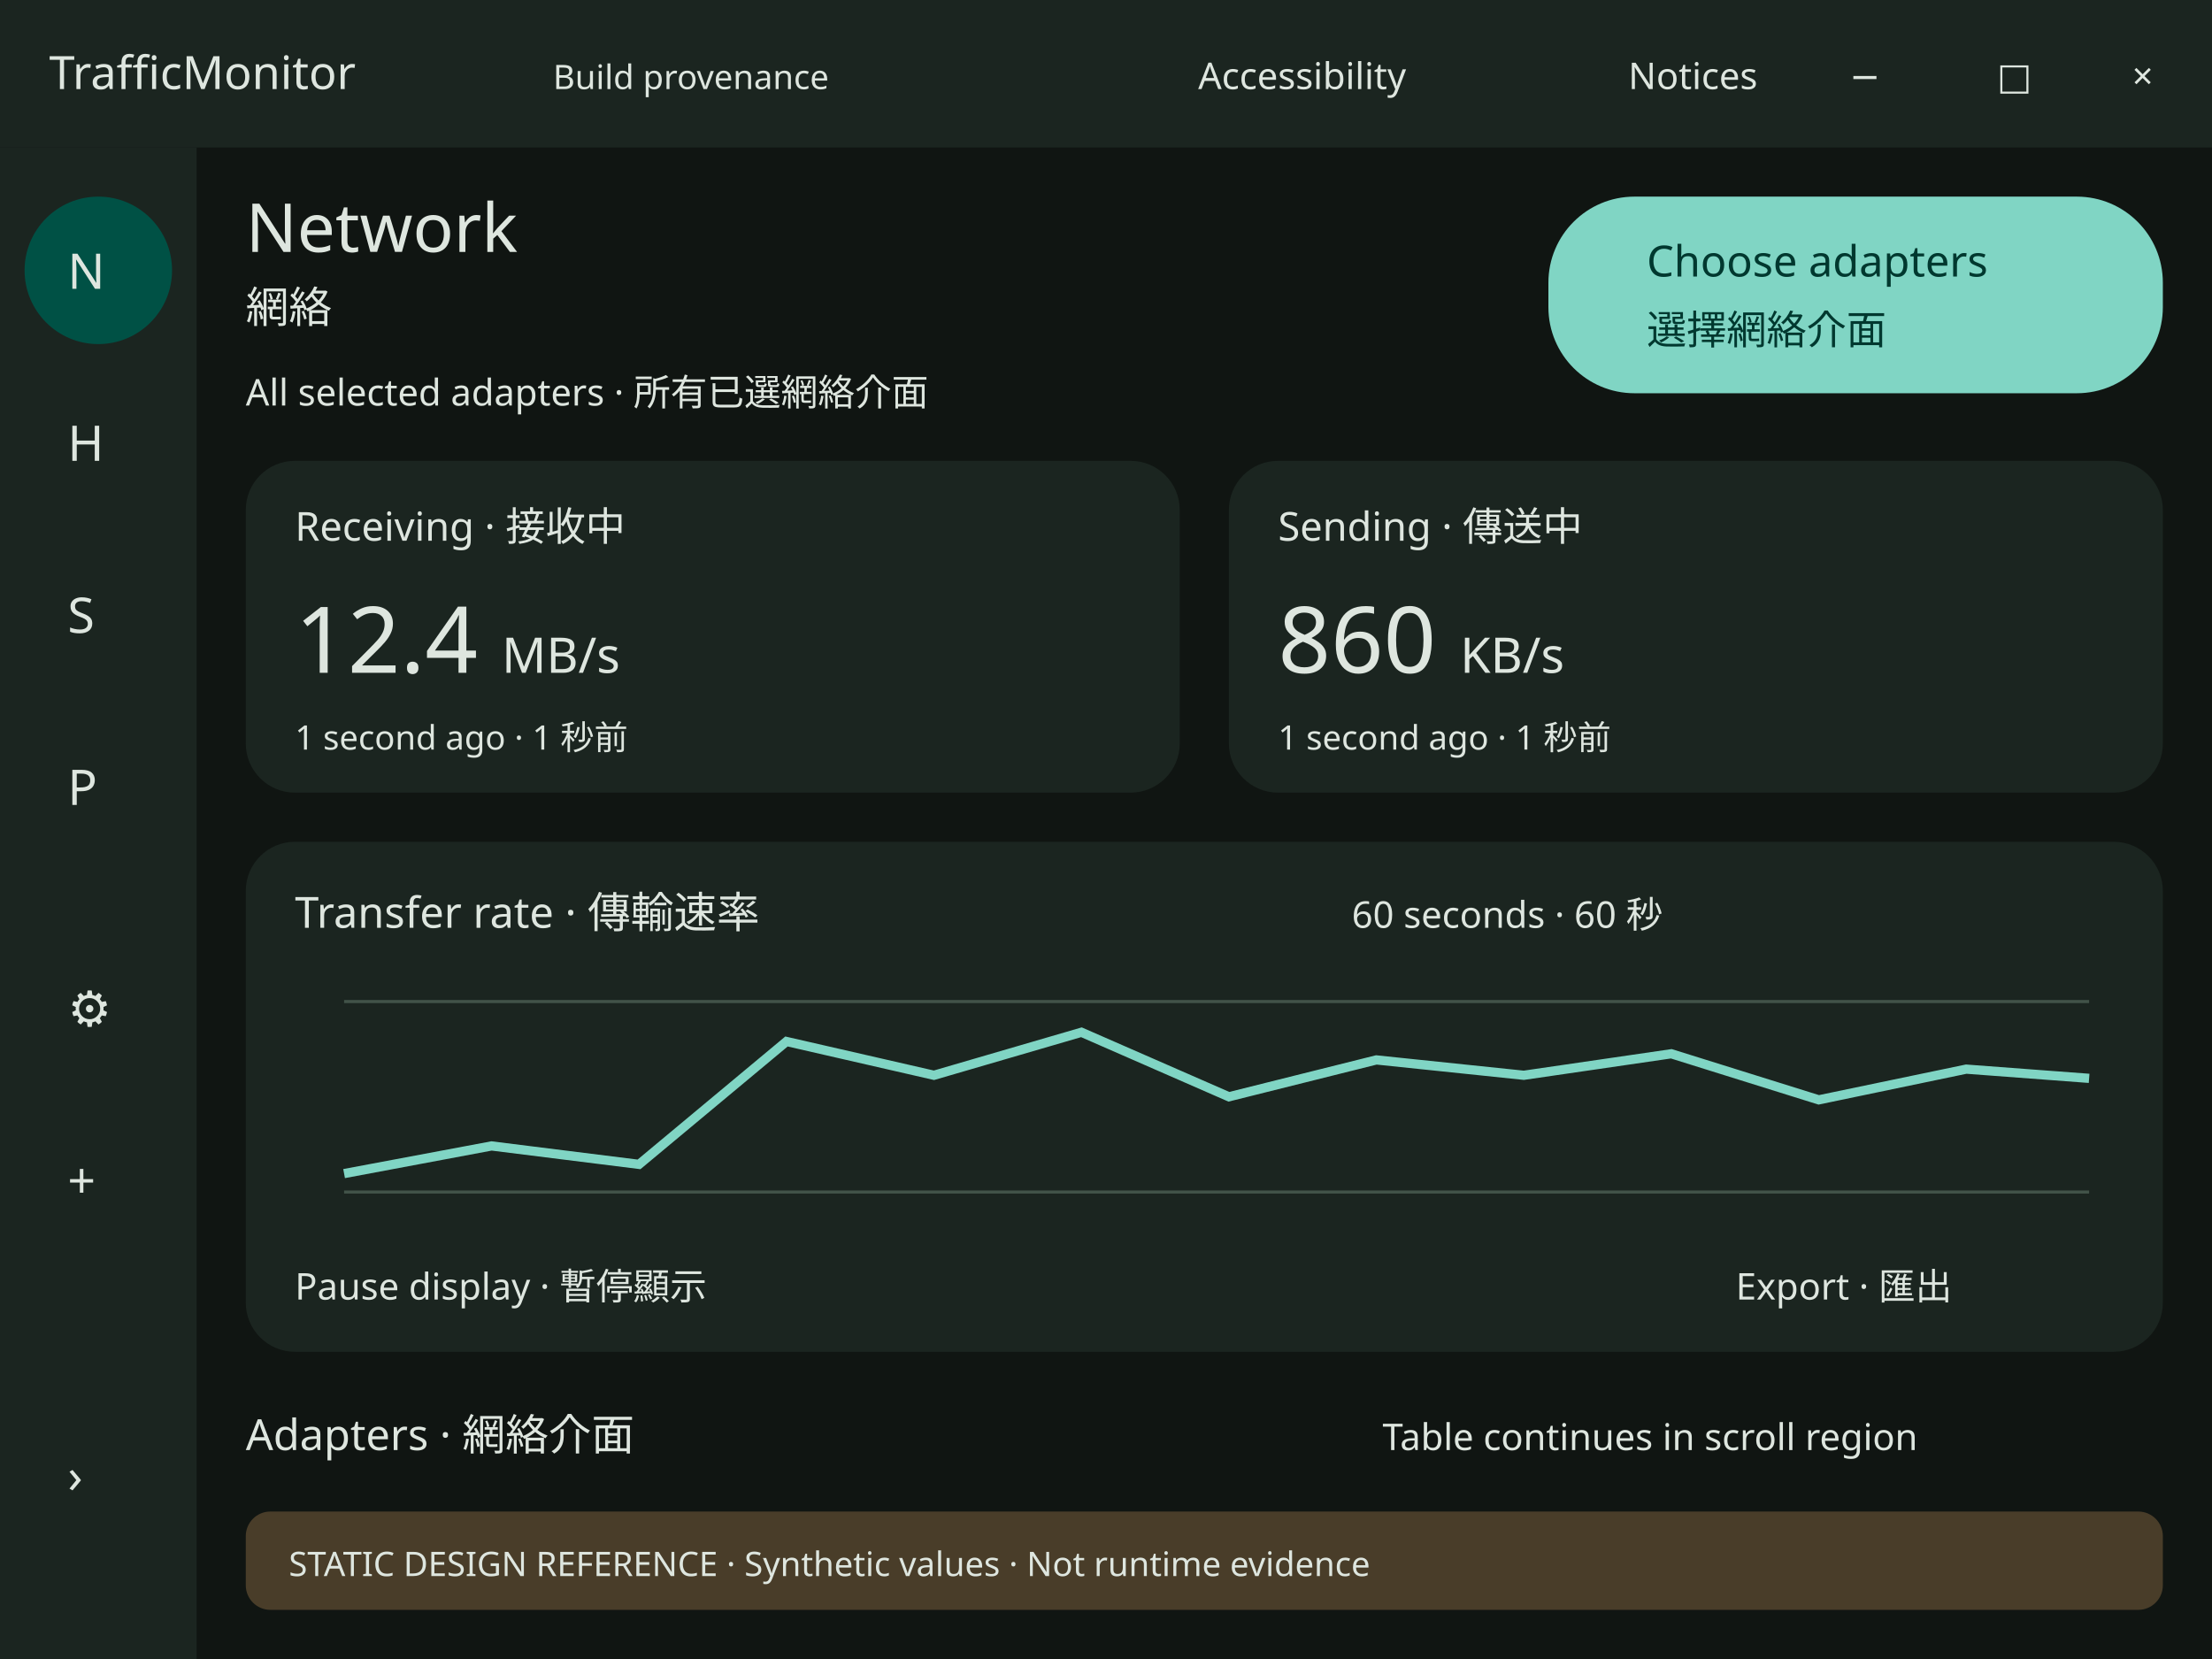
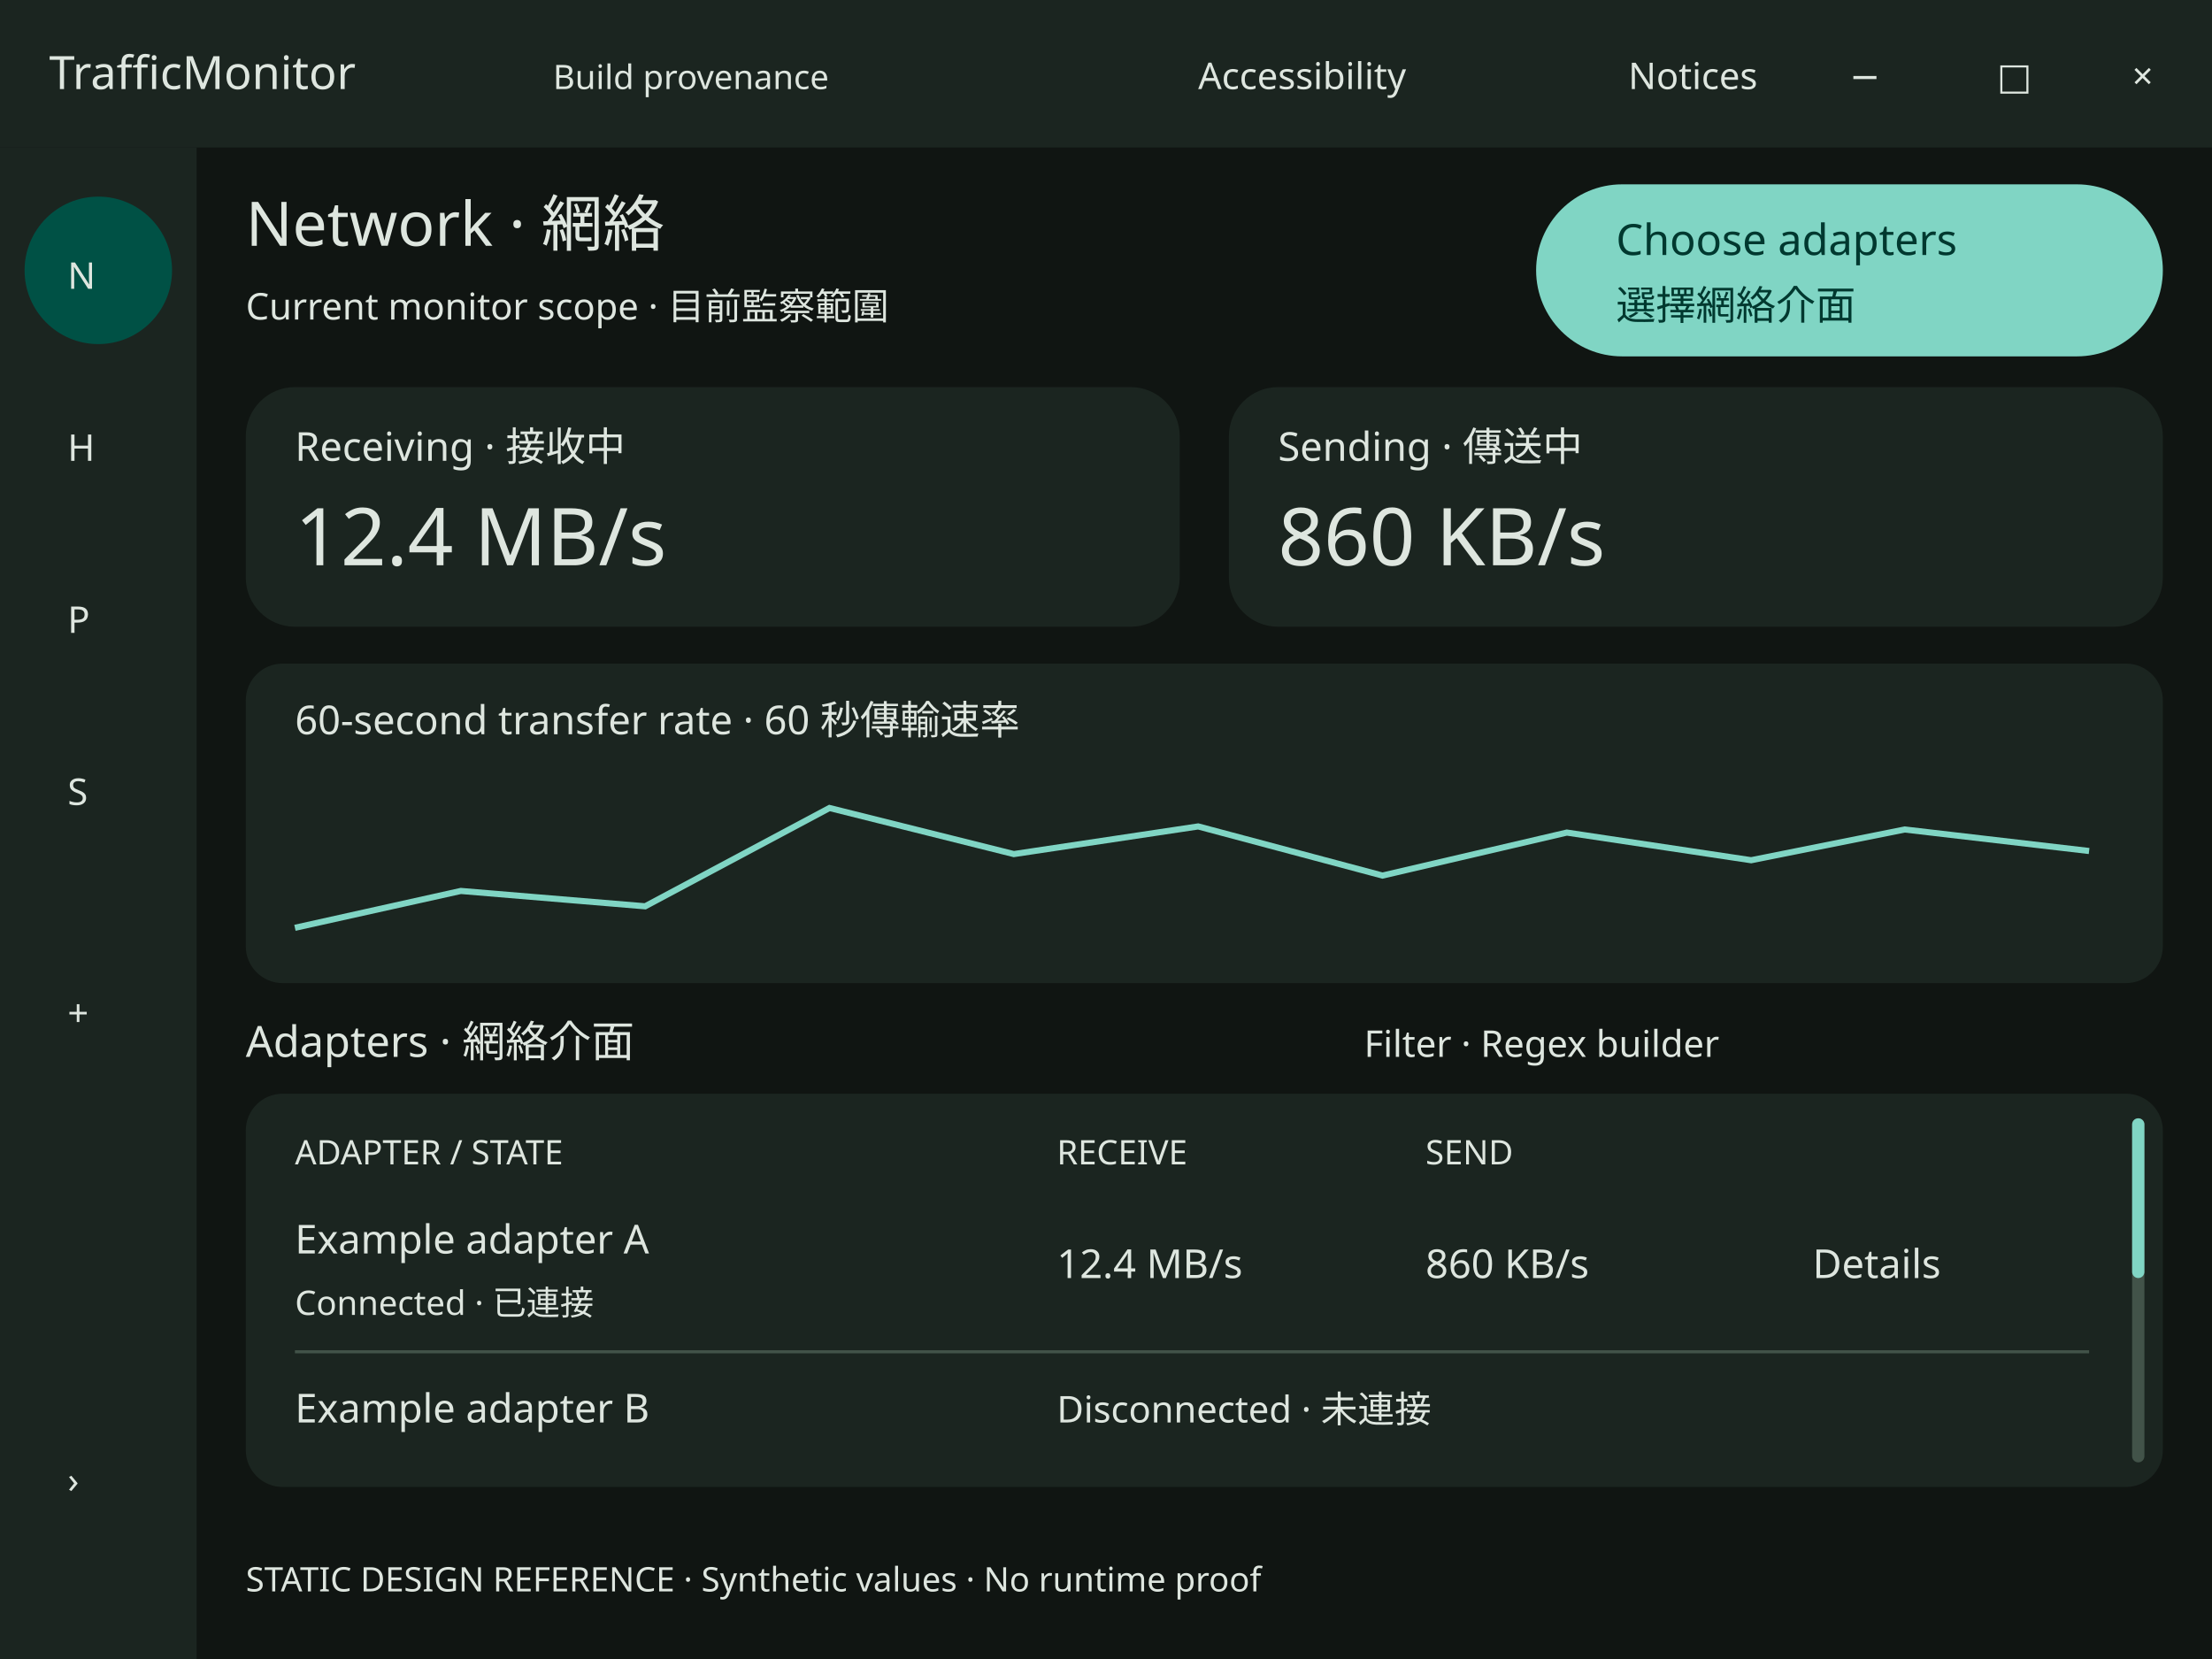
<svg xmlns="http://www.w3.org/2000/svg" width="720" height="540" viewBox="0 0 720 540" role="img" aria-labelledby="title desc">
  <rect width="720" height="540" fill="#101512" />
  <g font-family="Segoe UI, Microsoft JhengHei, sans-serif" fill="#DEE6DF">
    <rect width="720" height="48" fill="#1B2520" />
    <text x="16" y="29" font-size="15">TrafficMonitor</text>
    <text x="180" y="29" font-size="11">Build provenance</text>
    <text x="390" y="29" font-size="12">Accessibility</text>
    <text x="530" y="29" font-size="12">Notices</text>
    <text x="602" y="29">−</text>
    <text x="650" y="29">□</text>
    <text x="694" y="29">×</text>
    <rect y="48" width="64" height="492" fill="#1B2520" />
    <rect x="8" y="64" width="48" height="48" rx="24" fill="#005145" />
-     <text x="22" y="94" font-size="16">N</text>
-     <text x="22" y="150" font-size="16">H</text>
-     <text x="22" y="206" font-size="16">S</text>
-     <text x="22" y="262" font-size="16">P</text>
-     <text x="22" y="334" font-size="16">⚙</text>
-     <text x="22" y="390" font-size="16">+</text>
-     <text x="22" y="486" font-size="16">›</text>
-     <text x="80" y="82" font-size="22">Network</text>
-     <text x="80" y="105" font-size="14">網絡</text>
-     <text x="80" y="132" font-size="12">All selected adapters · 所有已選網絡介面</text>
-     <rect x="504" y="64" width="200" height="64" rx="28" fill="#80D5C4" />
-     <text x="536" y="90" font-size="14" fill="#00382F">Choose adapters</text>
-     <text x="536" y="112" font-size="13" fill="#00382F">選擇網絡介面</text>
-     <rect x="80" y="150" width="304" height="108" rx="16" fill="#1B2520" />
-     <text x="96" y="176" font-size="13">Receiving · 接收中</text>
-     <text x="96" y="219" font-size="30">12.4 <tspan font-size="16">MB/s</tspan>
-     </text>
-     <text x="96" y="244" font-size="11">1 second ago · 1 秒前</text>
-     <rect x="400" y="150" width="304" height="108" rx="16" fill="#1B2520" />
-     <text x="416" y="176" font-size="13">Sending · 傳送中</text>
-     <text x="416" y="219" font-size="30">860 <tspan font-size="16">KB/s</tspan>
-     </text>
-     <text x="416" y="244" font-size="11">1 second ago · 1 秒前</text>
-     <rect x="80" y="274" width="624" height="166" rx="16" fill="#1B2520" />
-     <text x="96" y="302" font-size="14">Transfer rate · 傳輸速率</text>
-     <text x="440" y="302" font-size="12">60 seconds · 60 秒</text>
-     <path d="M112 326H680M112 388H680" stroke="#425349" />
-     <path d="M112 382L160 373L208 379L256 339L304 350L352 336L400 357L448 345L496 350L544 343L592 358L640 348L680 351" fill="none" stroke="#80D5C4" stroke-width="3" />
-     <text x="96" y="423" font-size="12">Pause display · 暫停顯示</text>
-     <text x="565" y="423" font-size="12">Export · 匯出</text>
-     <text x="80" y="472" font-size="14">Adapters · 網絡介面</text>
-     <text x="450" y="472" font-size="12">Table continues in scroll region</text>
-     <rect x="80" y="492" width="624" height="32" rx="8" fill="#493D29" />
-     <text x="94" y="513" font-size="11">STATIC DESIGN REFERENCE · Synthetic values · Not runtime evidence</text>
+     <text x="22" y="94">N</text>
+     <text x="22" y="150">H</text>
+     <text x="22" y="206">P</text>
+     <text x="22" y="262">S</text>
+     <text x="22" y="334">+</text>
+     <text x="22" y="486">›</text>
+     <text x="80" y="80" font-size="20">Network · 網絡</text>
+     <text x="80" y="104" font-size="12">Current monitor scope · 目前監察範圍</text>
+     <rect x="500" y="60" width="204" height="56" rx="28" fill="#80D5C4" />
+     <text x="526" y="83" font-size="14" fill="#00382F">Choose adapters</text>
+     <text x="526" y="104" font-size="13" fill="#00382F">選擇網絡介面</text>
+     <rect x="80" y="126" width="304" height="78" rx="16" fill="#1B2520" />
+     <text x="96" y="150" font-size="13">Receiving · 接收中</text>
+     <text x="96" y="184" font-size="26">12.4 MB/s</text>
+     <rect x="400" y="126" width="304" height="78" rx="16" fill="#1B2520" />
+     <text x="416" y="150" font-size="13">Sending · 傳送中</text>
+     <text x="416" y="184" font-size="26">860 KB/s</text>
+     <rect x="80" y="216" width="624" height="104" rx="12" fill="#1B2520" />
+     <text x="96" y="239" font-size="13">60-second transfer rate · 60 秒傳輸速率</text>
+     <path d="M96 302L150 290L210 295L270 263L330 278L390 269L450 285L510 271L570 280L620 270L680 277" fill="none" stroke="#80D5C4" stroke-width="2" />
+     <text x="80" y="344" font-size="14">Adapters · 網絡介面</text>
+     <text x="444" y="344" font-size="12">Filter · Regex builder</text>
+     <rect x="80" y="356" width="624" height="128" rx="12" fill="#1B2520" />
+     <text x="96" y="379" font-size="11">ADAPTER / STATE</text>
+     <text x="344" y="379" font-size="11">RECEIVE</text>
+     <text x="464" y="379" font-size="11">SEND</text>
+     <text x="96" y="408" font-size="13">Example adapter A</text>
+     <text x="96" y="428" font-size="11">Connected · 已連接</text>
+     <text x="344" y="416" font-size="13">12.4 MB/s</text>
+     <text x="464" y="416" font-size="13">860 KB/s</text>
+     <text x="590" y="416" font-size="13">Details</text>
+     <path d="M96 440H680" stroke="#425349" />
+     <text x="96" y="463" font-size="13">Example adapter B</text>
+     <text x="344" y="463" font-size="12">Disconnected · 未連接</text>
+     <rect x="694" y="364" width="4" height="112" rx="2" fill="#425349" />
+     <rect x="694" y="364" width="4" height="52" rx="2" fill="#80D5C4" />
+     <text x="80" y="518" font-size="11">STATIC DESIGN REFERENCE · Synthetic values · No runtime proof</text>
  </g>
</svg>
